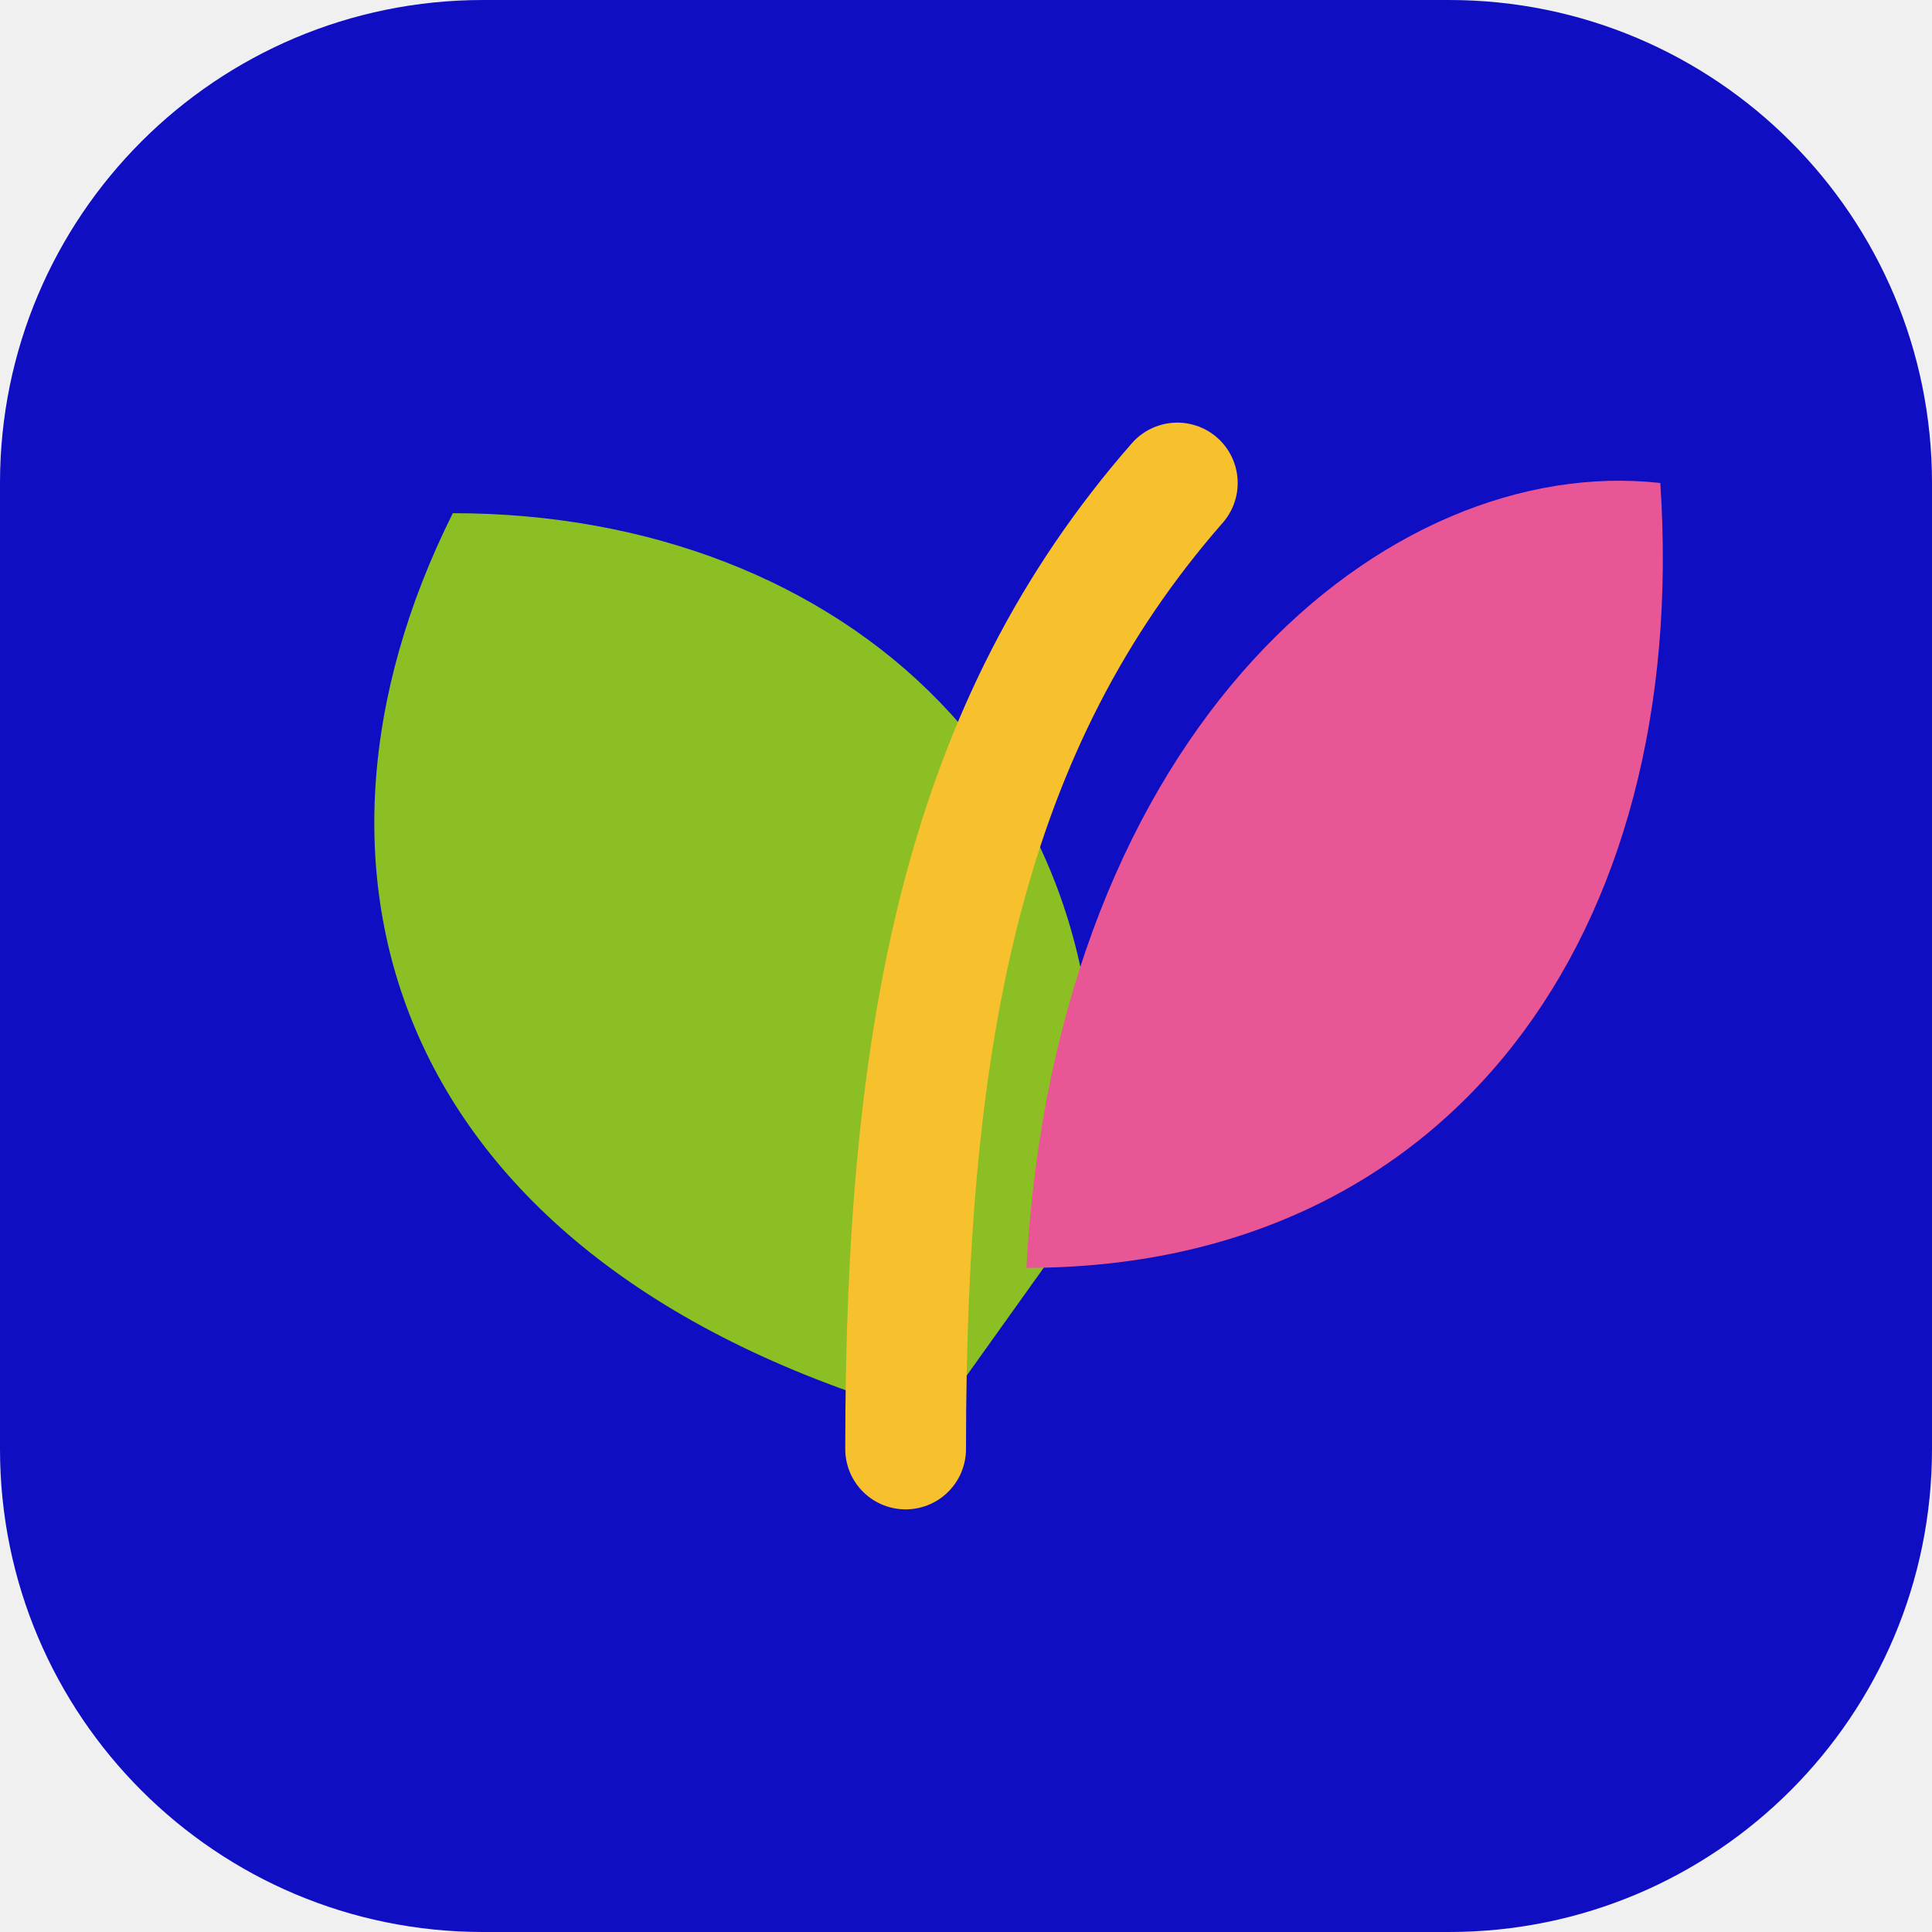
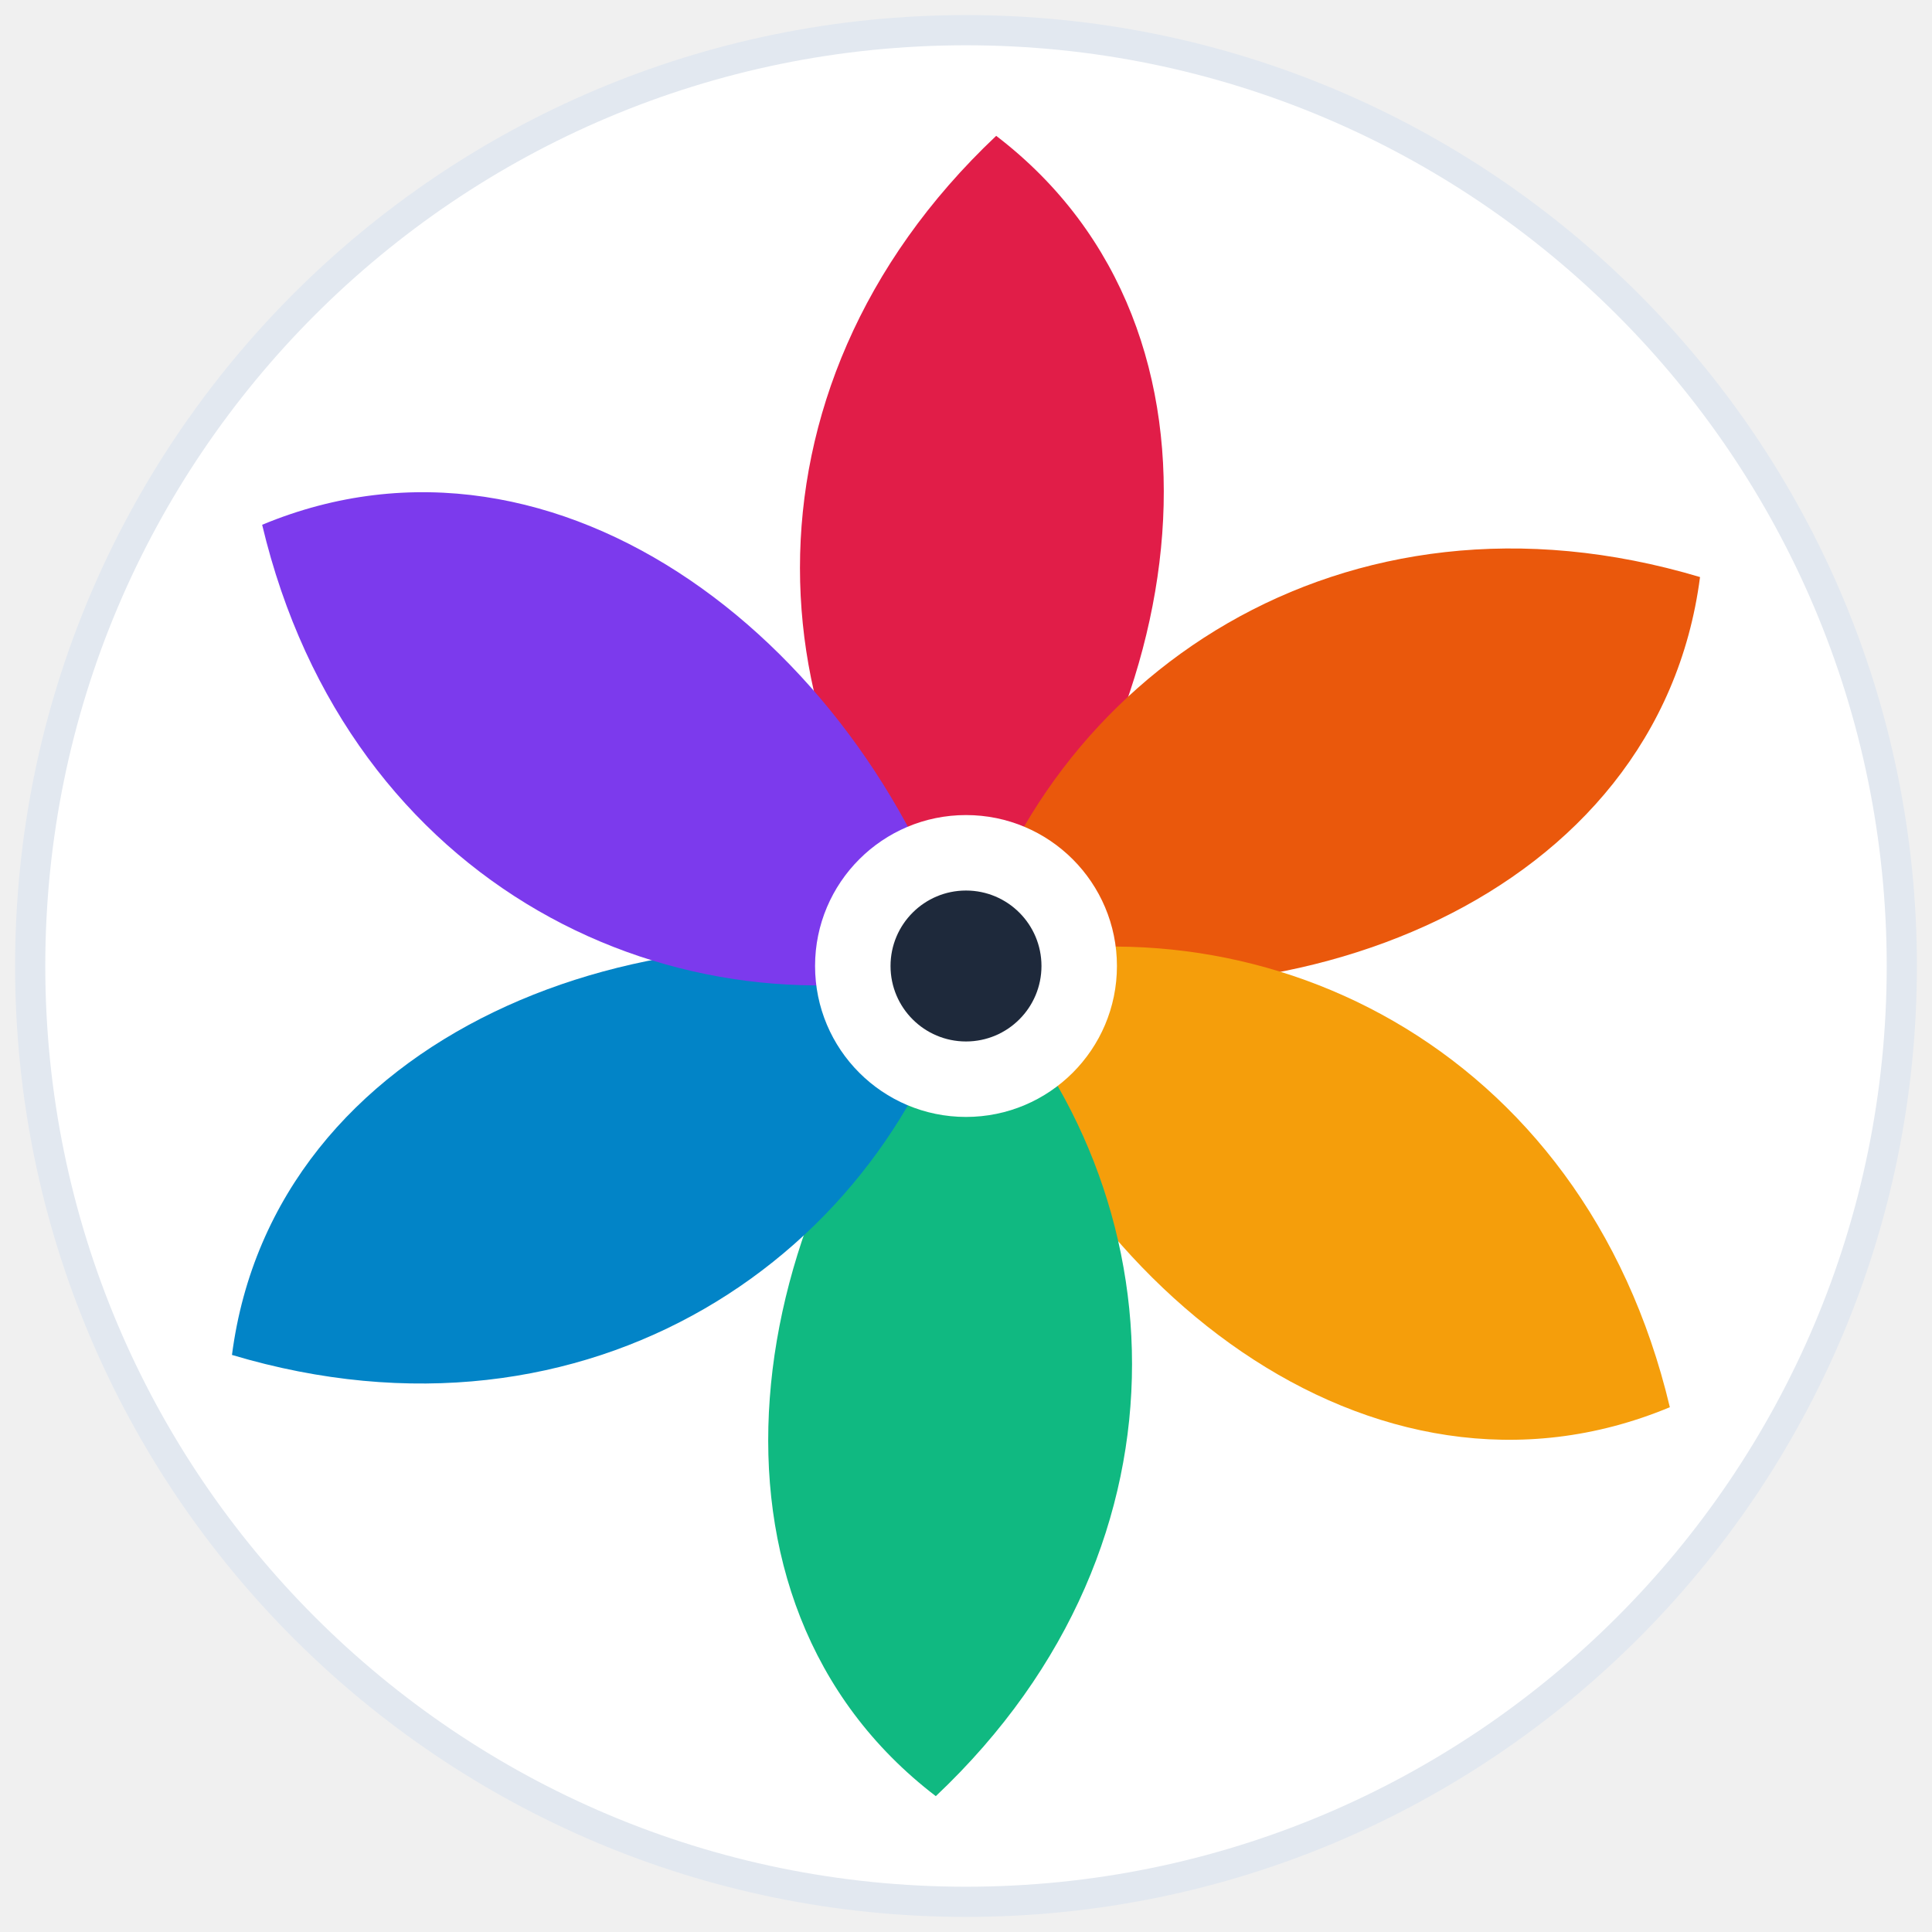
- <svg xmlns="http://www.w3.org/2000/svg" viewBox="0 0 64 64">
-   <rect width="64" height="64" rx="16" fill="#100ec3" />
-   <path d="M31 47C13 42 9 29 15 17c13 0 23 9 21 23" fill="#8cbf24" />
-   <path d="M34 42C35 24 46 15 55 16c1 15-7 26-21 26" fill="#e85695" />
-   <path d="M30 48c0-14 2-24 9-32" fill="none" stroke="#f7c02d" stroke-width="4" stroke-linecap="round" />
+ <svg xmlns="http://www.w3.org/2000/svg" viewBox="0 0 64 64" fill="none">
+   <circle cx="32" cy="32" r="31" fill="#ffffff" stroke="#e2e8f0" stroke-width="1" />
+   <defs>
+     <path id="petal" d="M 32 32 C 25 25 24 13 33 4.5 C 41.5 11 39.5 24 32 32 Z" />
+   </defs>
+   <use href="#petal" fill="#e11d48" transform="rotate(0 32 32)" />
+   <use href="#petal" fill="#ea580c" transform="rotate(60 32 32)" />
+   <use href="#petal" fill="#f59e0b" transform="rotate(120 32 32)" />
+   <use href="#petal" fill="#10b981" transform="rotate(180 32 32)" />
+   <use href="#petal" fill="#0284c7" transform="rotate(240 32 32)" />
+   <use href="#petal" fill="#7c3aed" transform="rotate(300 32 32)" />
+   <circle cx="32" cy="32" r="5" fill="#ffffff" />
+   <circle cx="32" cy="32" r="2.5" fill="#1e293b" />
</svg>
